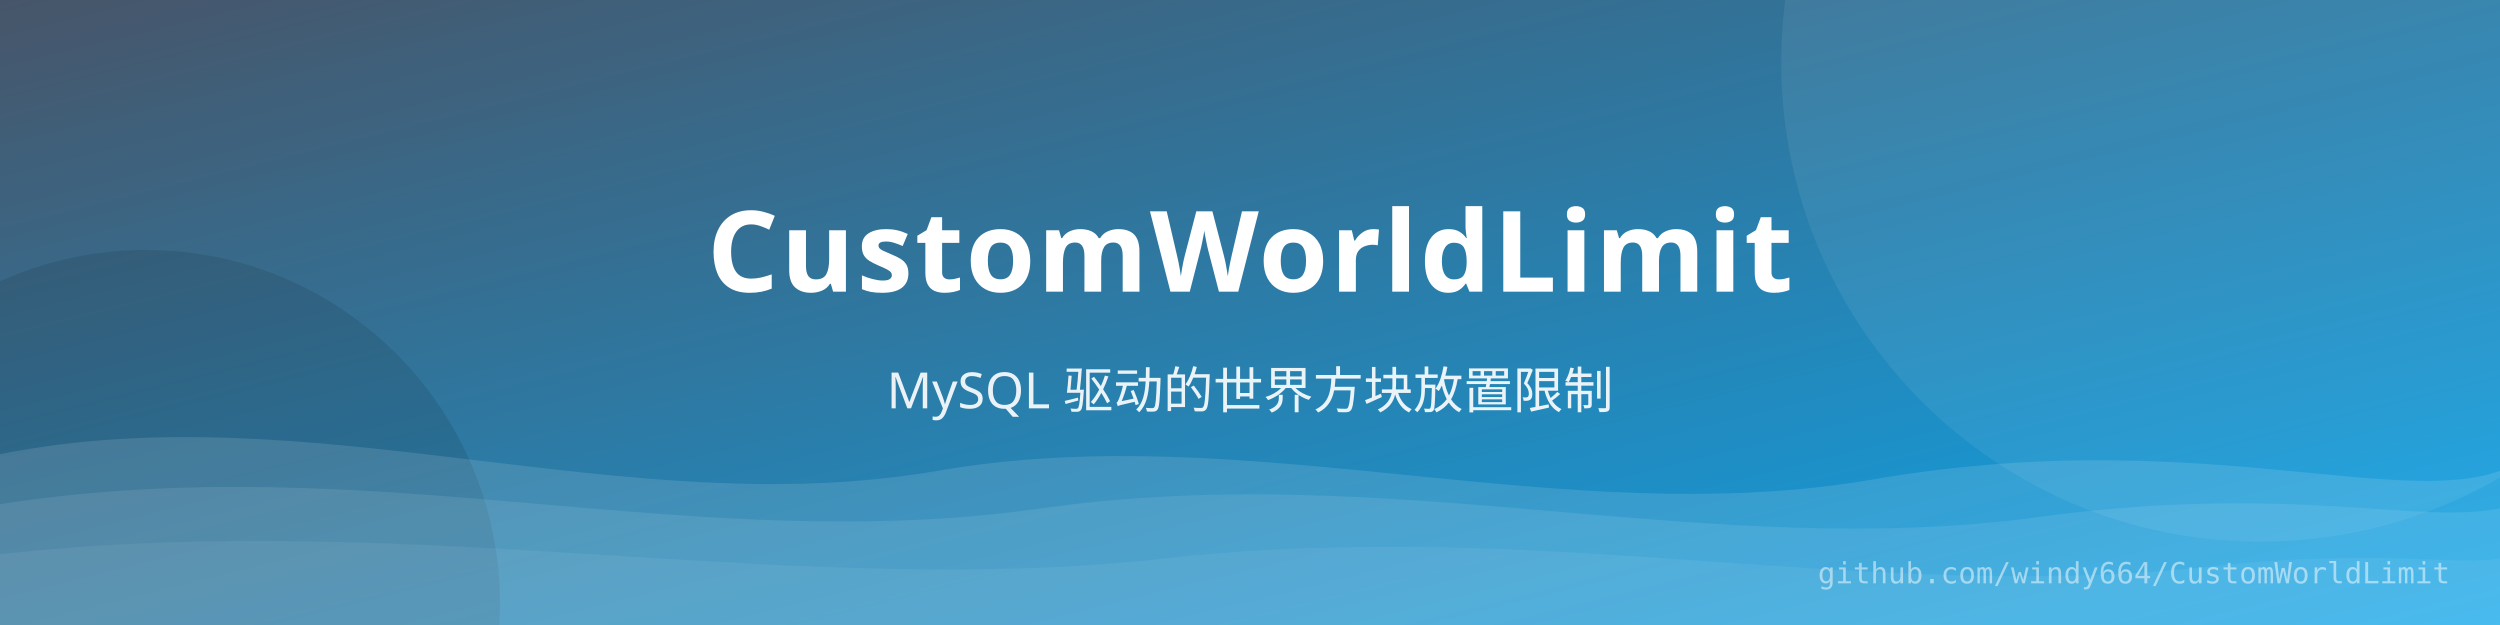
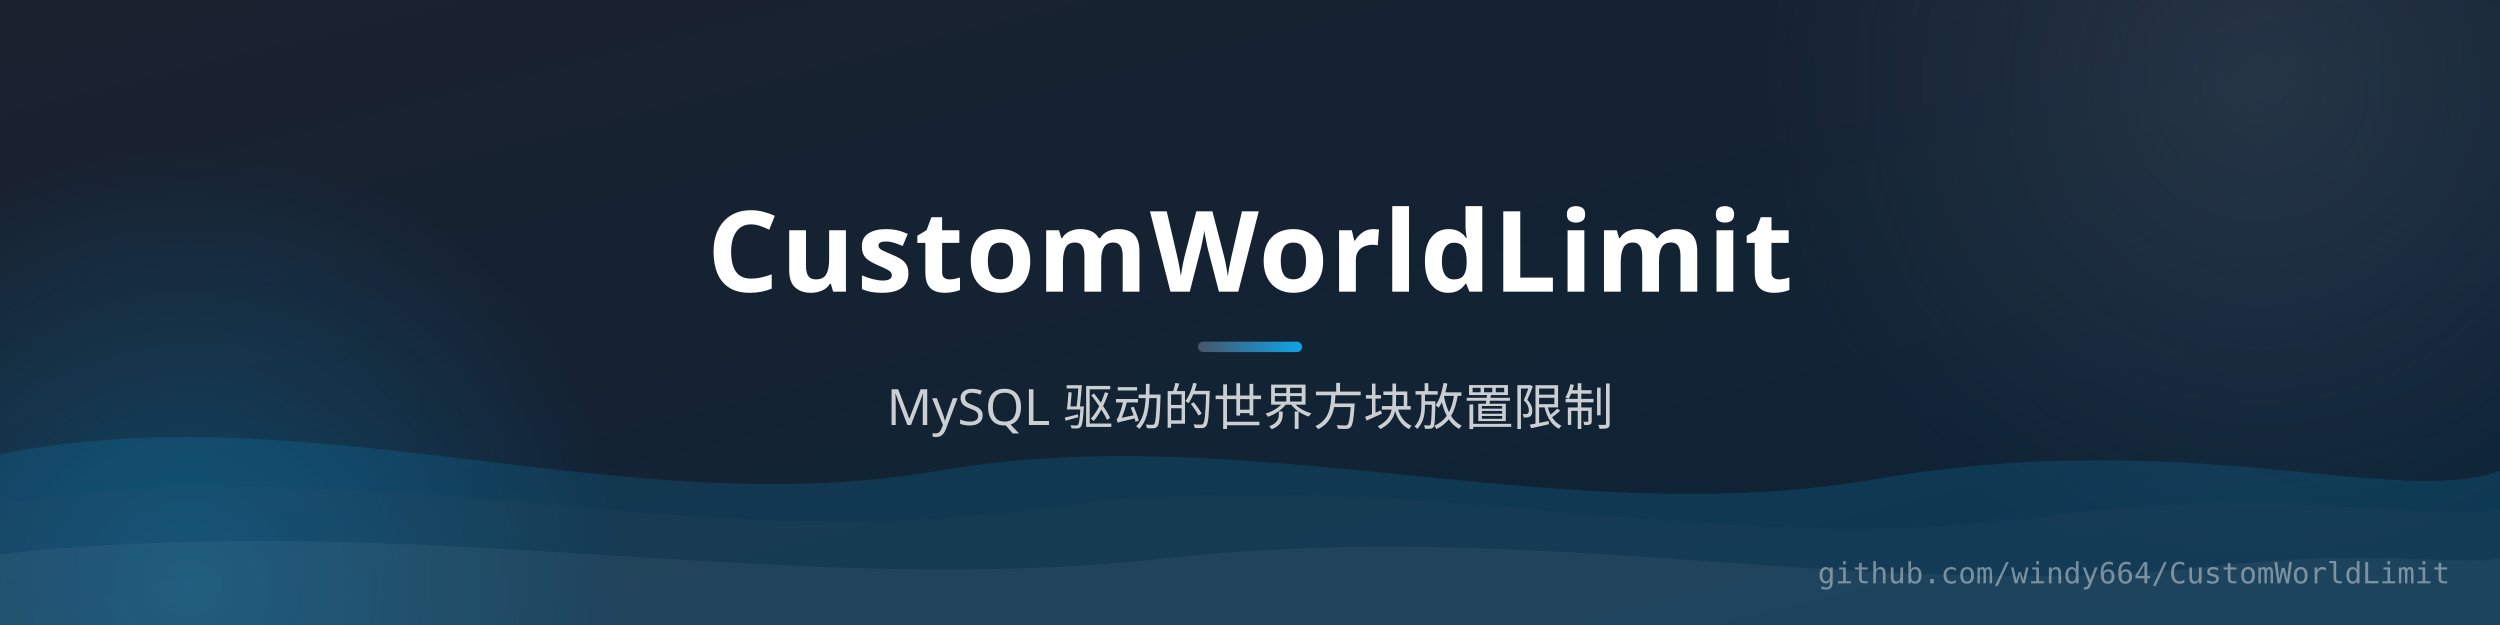
<svg xmlns="http://www.w3.org/2000/svg" width="1200" height="300" viewBox="0 0 1200 300" role="img" aria-label="CustomWorldLimit">
  <defs>
    <linearGradient id="bg" x1="0" y1="0" x2="1" y2="1">
+       <stop offset="0" stop-color="#1b212f" />
+       <stop offset="1" stop-color="#0b2437" />
+     </linearGradient>
+     <radialGradient id="glow1" cx="0.5" cy="0.5" r="0.5">
+       <stop offset="0" stop-color="#475569" stop-opacity="0.35" />
+       <stop offset="1" stop-color="#475569" stop-opacity="0" />
+     </radialGradient>
+     <radialGradient id="glow2" cx="0.5" cy="0.5" r="0.5">
+       <stop offset="0" stop-color="#0ea5e9" stop-opacity="0.28" />
+       <stop offset="1" stop-color="#0ea5e9" stop-opacity="0" />
+     </radialGradient>
+     <linearGradient id="accent" x1="0" y1="0" x2="1" y2="0">
      <stop offset="0" stop-color="#475569" />
      <stop offset="1" stop-color="#0ea5e9" />
    </linearGradient>
  </defs>
  <rect width="1200" height="300" fill="url(#bg)" />
-   <circle cx="1085" cy="30" r="230" fill="#ffffff" opacity="0.07" />
-   <circle cx="70" cy="290" r="170" fill="#000000" opacity="0.10" />
-   <path d="M0,218 C150,188 300,252 450,226 C600,200 750,256 900,230 C1050,204 1150,244 1200,226 L1200,300 L0,300 Z" fill="#ffffff" opacity="0.12" />
-   <path d="M0,242 C180,214 330,268 500,244 C670,220 820,270 980,248 C1100,232 1160,252 1200,244 L1200,300 L0,300 Z" fill="#ffffff" opacity="0.09" />
-   <path d="M0,266 C200,244 380,288 560,268 C740,248 900,290 1060,272 C1140,263 1180,272 1200,268 L1200,300 L0,300 Z" fill="#ffffff" opacity="0.06" />
+   <circle cx="1085" cy="40" r="240" fill="url(#glow1)" />
+   <circle cx="90" cy="280" r="210" fill="url(#glow2)" />
+   <path d="M0,218 C150,188 300,252 450,226 C600,200 750,256 900,230 C1050,204 1150,244 1200,226 L1200,300 L0,300 Z" fill="#0ea5e9" opacity="0.16" />
+   <path d="M0,242 C180,214 330,268 500,244 C670,220 820,270 980,248 C1100,232 1160,252 1200,244 L1200,300 L0,300 Z" fill="#475569" opacity="0.1" />
+   <path d="M0,266 C200,244 380,288 560,268 C740,248 900,290 1060,272 C1140,263 1180,272 1200,268 L1200,300 L0,300 Z" fill="#ffffff" opacity="0.05" />
  <text x="600" y="140" text-anchor="middle" font-family="'Segoe UI','PingFang SC','Noto Sans SC','Microsoft YaHei',sans-serif" font-size="54" font-weight="700" fill="#ffffff" letter-spacing="1">CustomWorldLimit</text>
-   <text x="600" y="196" text-anchor="middle" font-family="'Segoe UI','PingFang SC','Noto Sans SC','Microsoft YaHei',sans-serif" font-size="24" fill="#ffffff" opacity="0.9">MySQL 驱动的世界方块放置限制</text>
-   <text x="1176" y="280" text-anchor="end" font-family="ui-monospace,'Cascadia Code',Consolas,monospace" font-size="14" fill="#ffffff" opacity="0.5">github.com/windy664/CustomWorldLimit</text>
+   <rect x="575" y="164" width="50" height="5" rx="2.5" fill="url(#accent)" />
+   <text x="600" y="204" text-anchor="middle" font-family="'Segoe UI','PingFang SC','Noto Sans SC','Microsoft YaHei',sans-serif" font-size="24" fill="#ffffff" opacity="0.78">MySQL 驱动的世界方块放置限制</text>
+   <text x="1176" y="280" text-anchor="end" font-family="ui-monospace,'Cascadia Code',Consolas,monospace" font-size="14" fill="#ffffff" opacity="0.42">github.com/windy664/CustomWorldLimit</text>
</svg>
